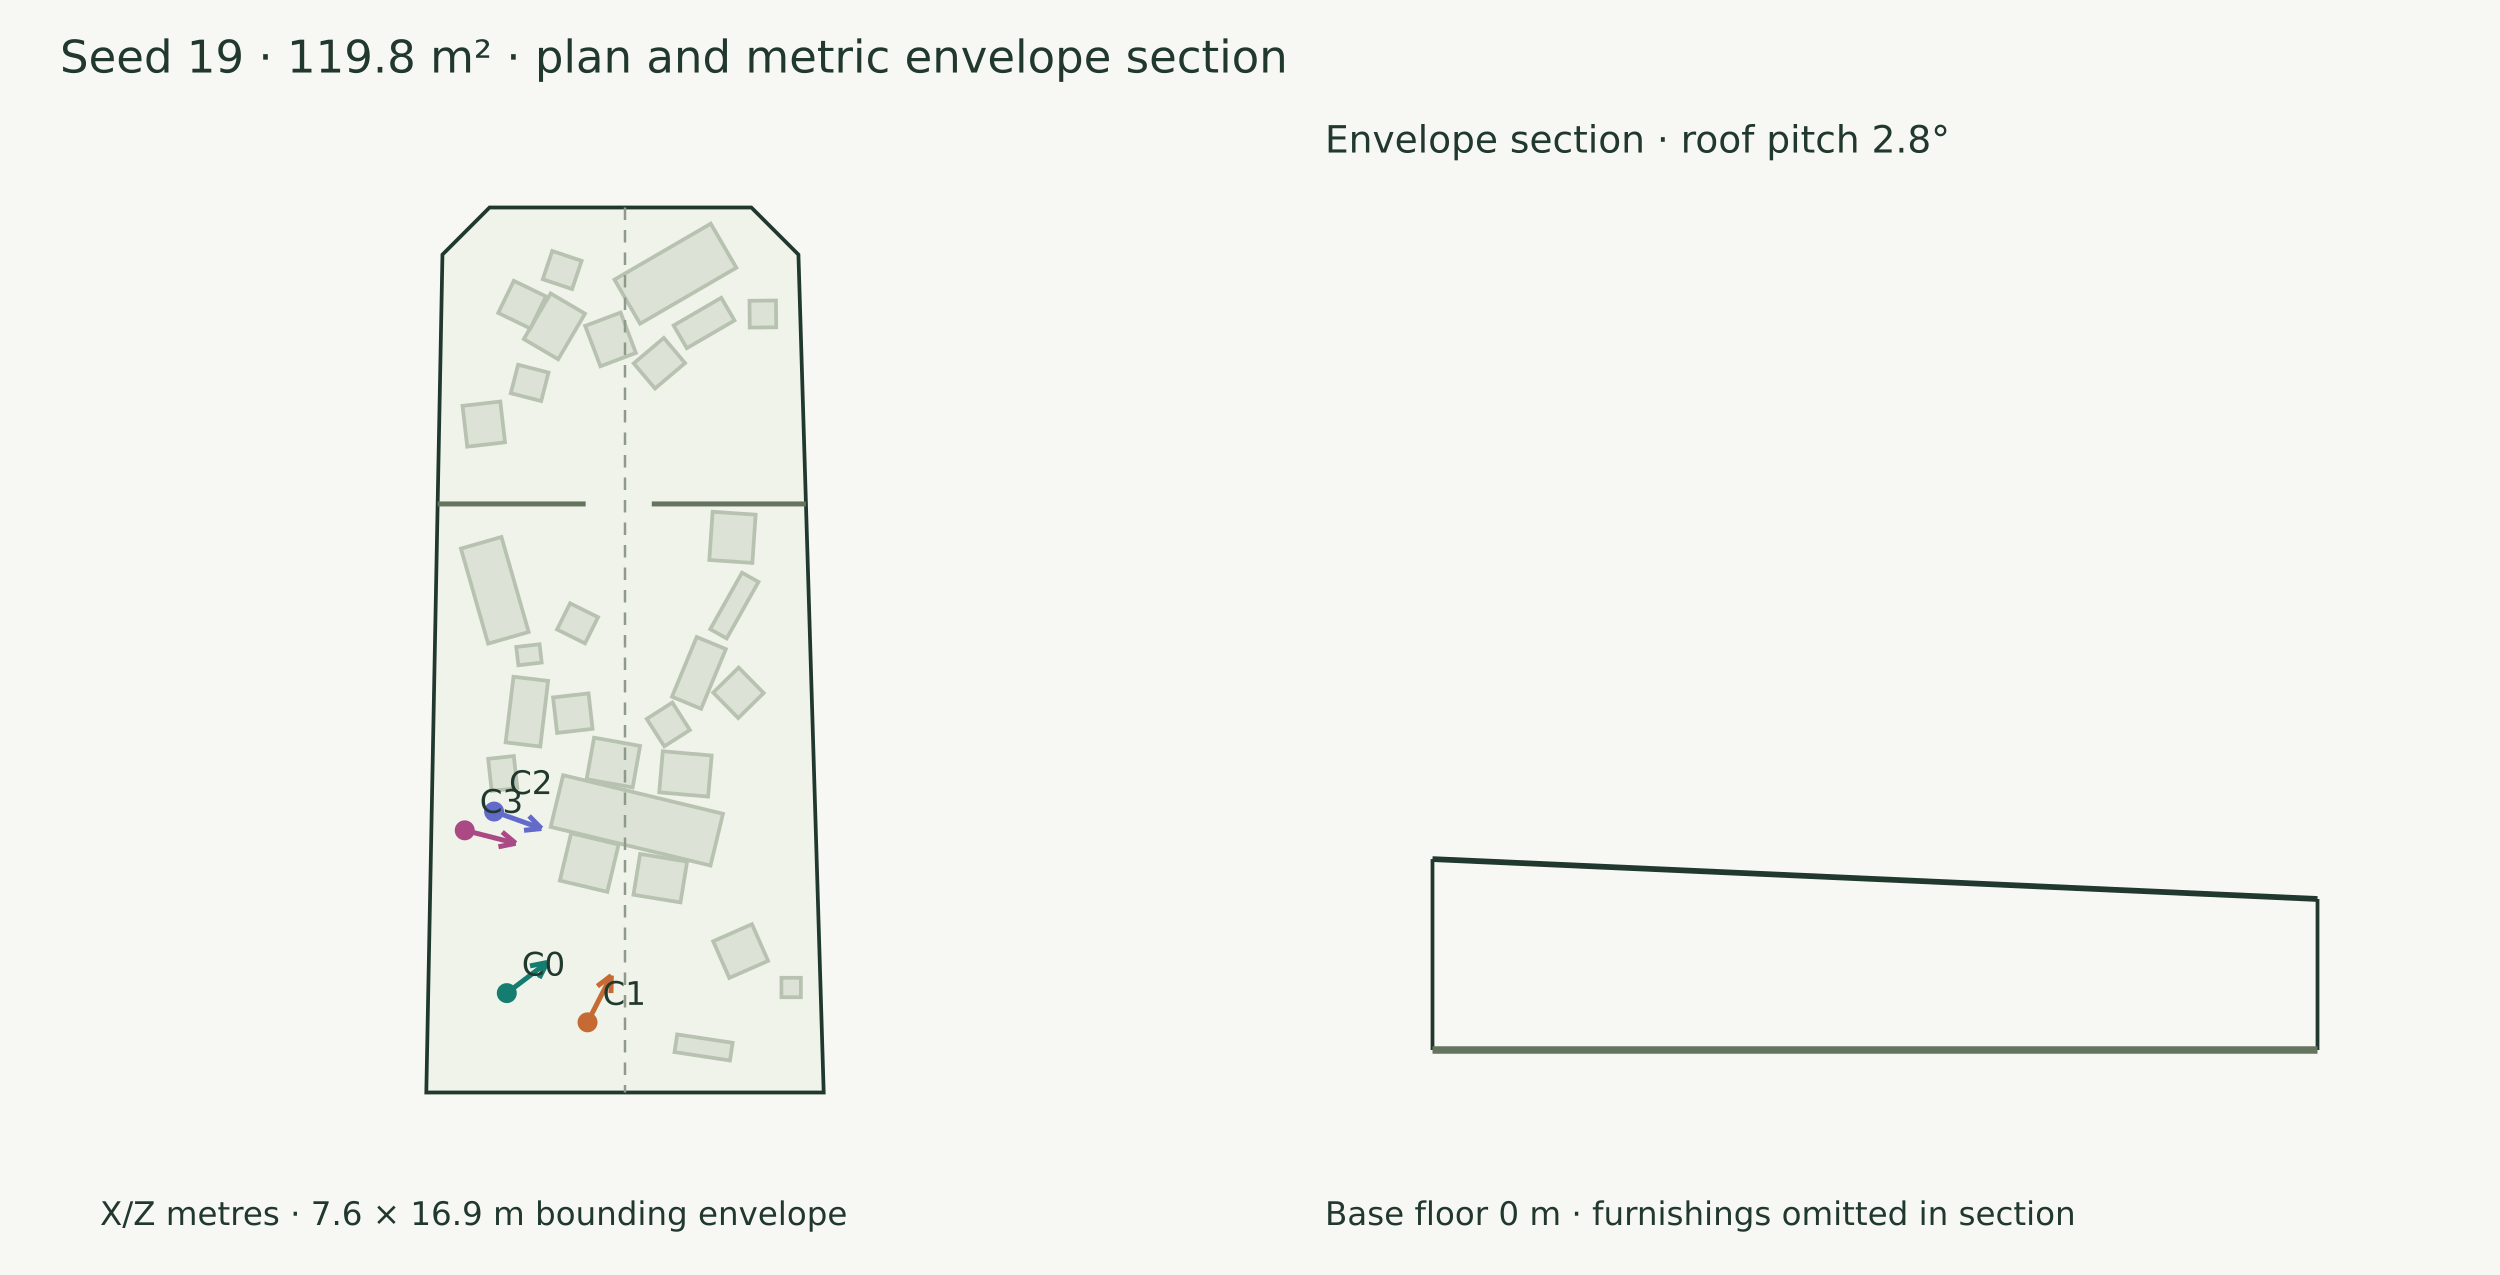
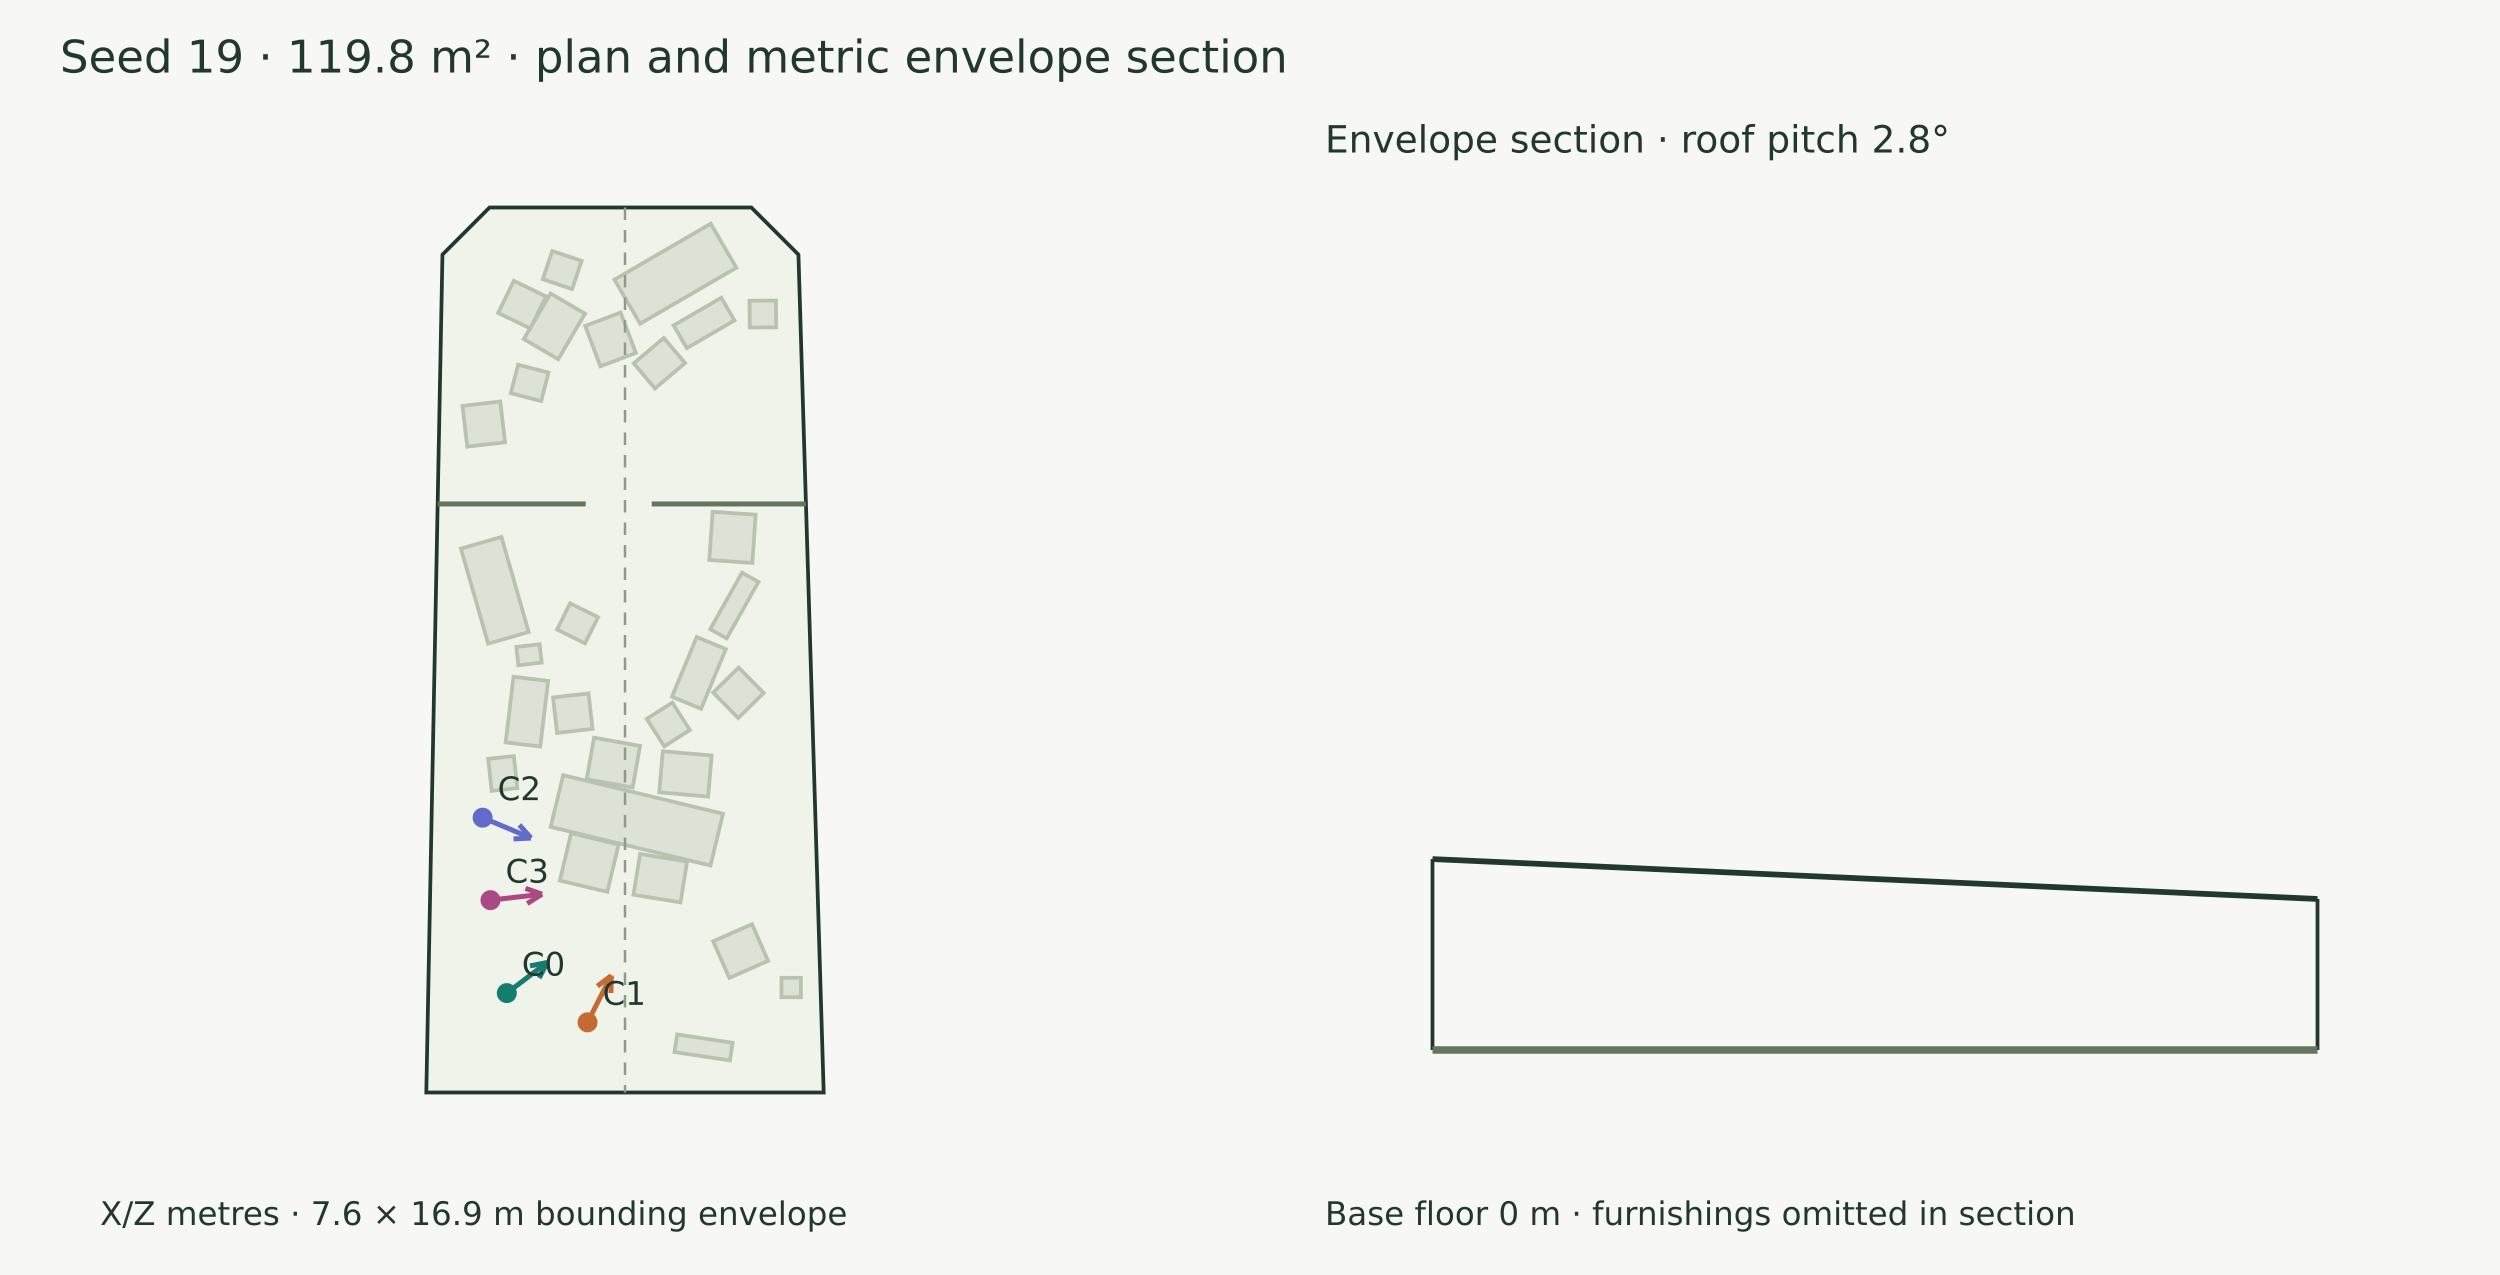
<svg xmlns="http://www.w3.org/2000/svg" width="1000" height="510" viewBox="0 0 1000 510">
  <rect width="100%" height="100%" fill="#f7f8f3" />
  <g font-family="DejaVu Sans" fill="#20382e">
    <text x="24.000" y="29.000" font-size="18">Seed 19 · 119.8 m² · plan and metric envelope section</text>
    <polygon points="195.819,82.999 300.535,82.999 319.372,101.837 329.480,437.001 170.520,437.001 176.982,101.837" fill="#eff3e9" stroke="#20382e" stroke-width="1.5" />
    <polygon points="234.002,125.477 223.263,143.714 209.518,135.620 220.257,117.383" fill="#dce3d6" stroke="#b7c2b0" stroke-width="1.5" />
    <polygon points="218.366,118.559 212.137,131.407 199.288,125.178 205.518,112.329" fill="#dce3d6" stroke="#b7c2b0" stroke-width="1.5" />
    <polygon points="294.541,107.097 256.032,129.477 245.785,111.845 284.294,89.465" fill="#dce3d6" stroke="#b7c2b0" stroke-width="1.5" />
    <polygon points="220.266,330.776 225.263,310.079 289.189,325.511 284.192,346.209" fill="#dce3d6" stroke="#b7c2b0" stroke-width="1.5" />
    <polygon points="228.450,333.299 247.434,337.821 242.925,356.749 223.940,352.227" fill="#dce3d6" stroke="#b7c2b0" stroke-width="1.5" />
    <polygon points="253.062,314.983 234.655,311.691 237.625,295.079 256.033,298.371" fill="#dce3d6" stroke="#b7c2b0" stroke-width="1.5" />
    <polygon points="256.040,341.591 274.848,344.655 272.192,360.964 253.384,357.901" fill="#dce3d6" stroke="#b7c2b0" stroke-width="1.5" />
    <polygon points="283.235,318.643 263.684,316.930 265.123,300.506 284.674,302.220" fill="#dce3d6" stroke="#b7c2b0" stroke-width="1.5" />
    <polygon points="202.263,296.959 205.398,270.713 219.244,272.366 216.110,298.613" fill="#dce3d6" stroke="#b7c2b0" stroke-width="1.5" />
    <polygon points="222.839,293.158 221.223,278.971 235.410,277.355 237.026,291.542" fill="#dce3d6" stroke="#b7c2b0" stroke-width="1.5" />
    <polygon points="195.260,257.440 184.365,219.436 200.579,214.787 211.474,252.792" fill="#dce3d6" stroke="#b7c2b0" stroke-width="1.5" />
    <polygon points="268.788,278.693 278.677,254.810 290.340,259.640 280.451,283.523" fill="#dce3d6" stroke="#b7c2b0" stroke-width="1.5" />
    <polygon points="295.279,287.222 285.276,277.033 295.465,267.029 305.469,277.219" fill="#dce3d6" stroke="#b7c2b0" stroke-width="1.5" />
    <polygon points="291.978,424.191 269.802,420.834 270.870,413.775 293.047,417.132" fill="#dce3d6" stroke="#b7c2b0" stroke-width="1.5" />
    <polygon points="293.787,128.180 274.724,139.259 269.448,130.181 288.511,119.102" fill="#dce3d6" stroke="#b7c2b0" stroke-width="1.5" />
    <polygon points="312.576,391.119 320.345,391.119 320.345,398.888 312.576,398.888" fill="#dce3d6" stroke="#b7c2b0" stroke-width="1.5" />
    <polygon points="284.087,251.673 296.803,229.069 303.386,232.772 290.670,255.376" fill="#dce3d6" stroke="#b7c2b0" stroke-width="1.5" />
    <polygon points="274.020,145.219 261.994,155.393 253.490,145.341 265.516,135.167" fill="#dce3d6" stroke="#b7c2b0" stroke-width="1.5" />
    <polygon points="232.645,104.352 228.845,115.636 217.109,111.684 220.909,100.400" fill="#dce3d6" stroke="#b7c2b0" stroke-width="1.5" />
    <polygon points="207.356,266.097 206.510,258.777 215.824,257.701 216.670,265.021" fill="#dce3d6" stroke="#b7c2b0" stroke-width="1.5" />
    <polygon points="196.662,316.354 195.265,303.529 205.527,302.411 206.924,315.236" fill="#dce3d6" stroke="#b7c2b0" stroke-width="1.5" />
    <polygon points="268.925,281.024 275.942,291.996 265.716,298.537 258.699,287.565" fill="#dce3d6" stroke="#b7c2b0" stroke-width="1.5" />
    <polygon points="283.727,223.992 285.052,204.705 302.259,205.887 300.934,225.174" fill="#dce3d6" stroke="#b7c2b0" stroke-width="1.5" />
    <polygon points="310.380,120.205 310.486,130.920 299.904,131.024 299.798,120.310" fill="#dce3d6" stroke="#b7c2b0" stroke-width="1.5" />
    <polygon points="202.002,176.921 186.897,178.669 185.009,162.352 200.114,160.603" fill="#dce3d6" stroke="#b7c2b0" stroke-width="1.5" />
    <polygon points="204.316,157.293 207.241,145.906 219.402,149.030 216.477,160.417" fill="#dce3d6" stroke="#b7c2b0" stroke-width="1.5" />
    <polygon points="222.824,251.788 228.029,241.322 239.211,246.882 234.007,257.348" fill="#dce3d6" stroke="#b7c2b0" stroke-width="1.5" />
    <polygon points="291.716,391.164 285.266,376.494 300.785,369.670 307.235,384.341" fill="#dce3d6" stroke="#b7c2b0" stroke-width="1.5" />
    <polygon points="240.166,146.511 234.070,130.360 248.246,125.010 254.342,141.161" fill="#dce3d6" stroke="#b7c2b0" stroke-width="1.5" />
    <path d="M175.059,201.576 L234.263,201.576" stroke="#65745f" stroke-width="2" fill="none" />
    <path d="M260.717,201.576 L322.380,201.576" stroke="#65745f" stroke-width="2" fill="none" />
    <path d="M202.719,397.246 L218.867,384.980" stroke="#147d70" stroke-width="2" fill="none" />
    <path d="M218.867,384.980 L215.690,391.217" stroke="#147d70" stroke-width="2" fill="none" />
    <path d="M218.867,384.980 L212.006,386.368" stroke="#147d70" stroke-width="2" fill="none" />
    <circle cx="202.719" cy="397.246" r="4" fill="#147d70" />
    <text x="208.719" y="390.246" font-size="13">C0</text>
    <path d="M235.016,408.938 L244.519,390.225" stroke="#c56a33" stroke-width="2" fill="none" />
    <path d="M244.519,390.225 L244.380,397.223" stroke="#c56a33" stroke-width="2" fill="none" />
    <path d="M244.519,390.225 L238.950,394.466" stroke="#c56a33" stroke-width="2" fill="none" />
    <circle cx="235.016" cy="408.938" r="4" fill="#c56a33" />
    <text x="241.016" y="401.938" font-size="13">C1</text>
-     <path d="M197.634,324.620 L216.559,331.392" stroke="#626aca" stroke-width="2" fill="none" />
-     <path d="M216.559,331.392 L209.599,332.135" stroke="#626aca" stroke-width="2" fill="none" />
-     <path d="M216.559,331.392 L211.650,326.402" stroke="#626aca" stroke-width="2" fill="none" />
-     <circle cx="197.634" cy="324.62" r="4" fill="#626aca" />
-     <text x="203.634" y="317.620" font-size="13">C2</text>
-     <path d="M185.894,332.133 L206.243,337.314" stroke="#aa4984" stroke-width="2" fill="none" />
-     <path d="M206.243,337.314 L199.383,338.710" stroke="#aa4984" stroke-width="2" fill="none" />
-     <path d="M206.243,337.314 L200.886,332.808" stroke="#aa4984" stroke-width="2" fill="none" />
-     <circle cx="185.894" cy="332.133" r="4" fill="#aa4984" />
-     <text x="191.894" y="325.133" font-size="13">C3</text>
+     <path d="M193.046,327.066 L212.385,335.209" stroke="#626aca" stroke-width="2" fill="none" />
+     <path d="M212.385,335.209 L205.394,335.569" stroke="#626aca" stroke-width="2" fill="none" />
+     <path d="M212.385,335.209 L207.757,329.957" stroke="#626aca" stroke-width="2" fill="none" />
+     <circle cx="193.046" cy="327.066" r="4" fill="#626aca" />
+     <text x="199.046" y="320.066" font-size="13">C2</text>
+     <path d="M196.194,360.053 L216.803,357.665" stroke="#aa4984" stroke-width="2" fill="none" />
+     <path d="M216.803,357.665 L210.892,361.415" stroke="#aa4984" stroke-width="2" fill="none" />
+     <path d="M216.803,357.665 L210.191,355.366" stroke="#aa4984" stroke-width="2" fill="none" />
+     <circle cx="196.194" cy="360.053" r="4" fill="#aa4984" />
+     <text x="202.194" y="353.053" font-size="13">C3</text>
    <text x="40.000" y="490.000" font-size="13">X/Z metres · 7.6 × 16.9 m bounding envelope</text>
    <path d="M250.000,82.999 L250.000,437.001" stroke="#909a8b" stroke-width="1" stroke-dasharray="5 4" fill="none" />
    <path d="M572.999,343.639 L927.001,359.596" stroke="#20382e" stroke-width="2.3" fill="none" />
    <path d="M572.999,420.000 L572.999,343.639" stroke="#20382e" stroke-width="1.5" fill="none" />
    <path d="M927.001,420.000 L927.001,359.596" stroke="#20382e" stroke-width="1.5" fill="none" />
    <path d="M572.999,420.000 L927.001,420.000" stroke="#65745f" stroke-width="3" fill="none" />
    <path d="M572.999,420.000 L572.999,420.000" stroke="#8d9a85" stroke-width="1" fill="none" />
    <path d="M927.001,420.000 L927.001,420.000" stroke="#8d9a85" stroke-width="1" fill="none" />
    <text x="530.000" y="61.000" font-size="15">Envelope section · roof pitch 2.8°</text>
    <text x="530.000" y="490.000" font-size="13">Base floor 0 m · furnishings omitted in section</text>
  </g>
</svg>
